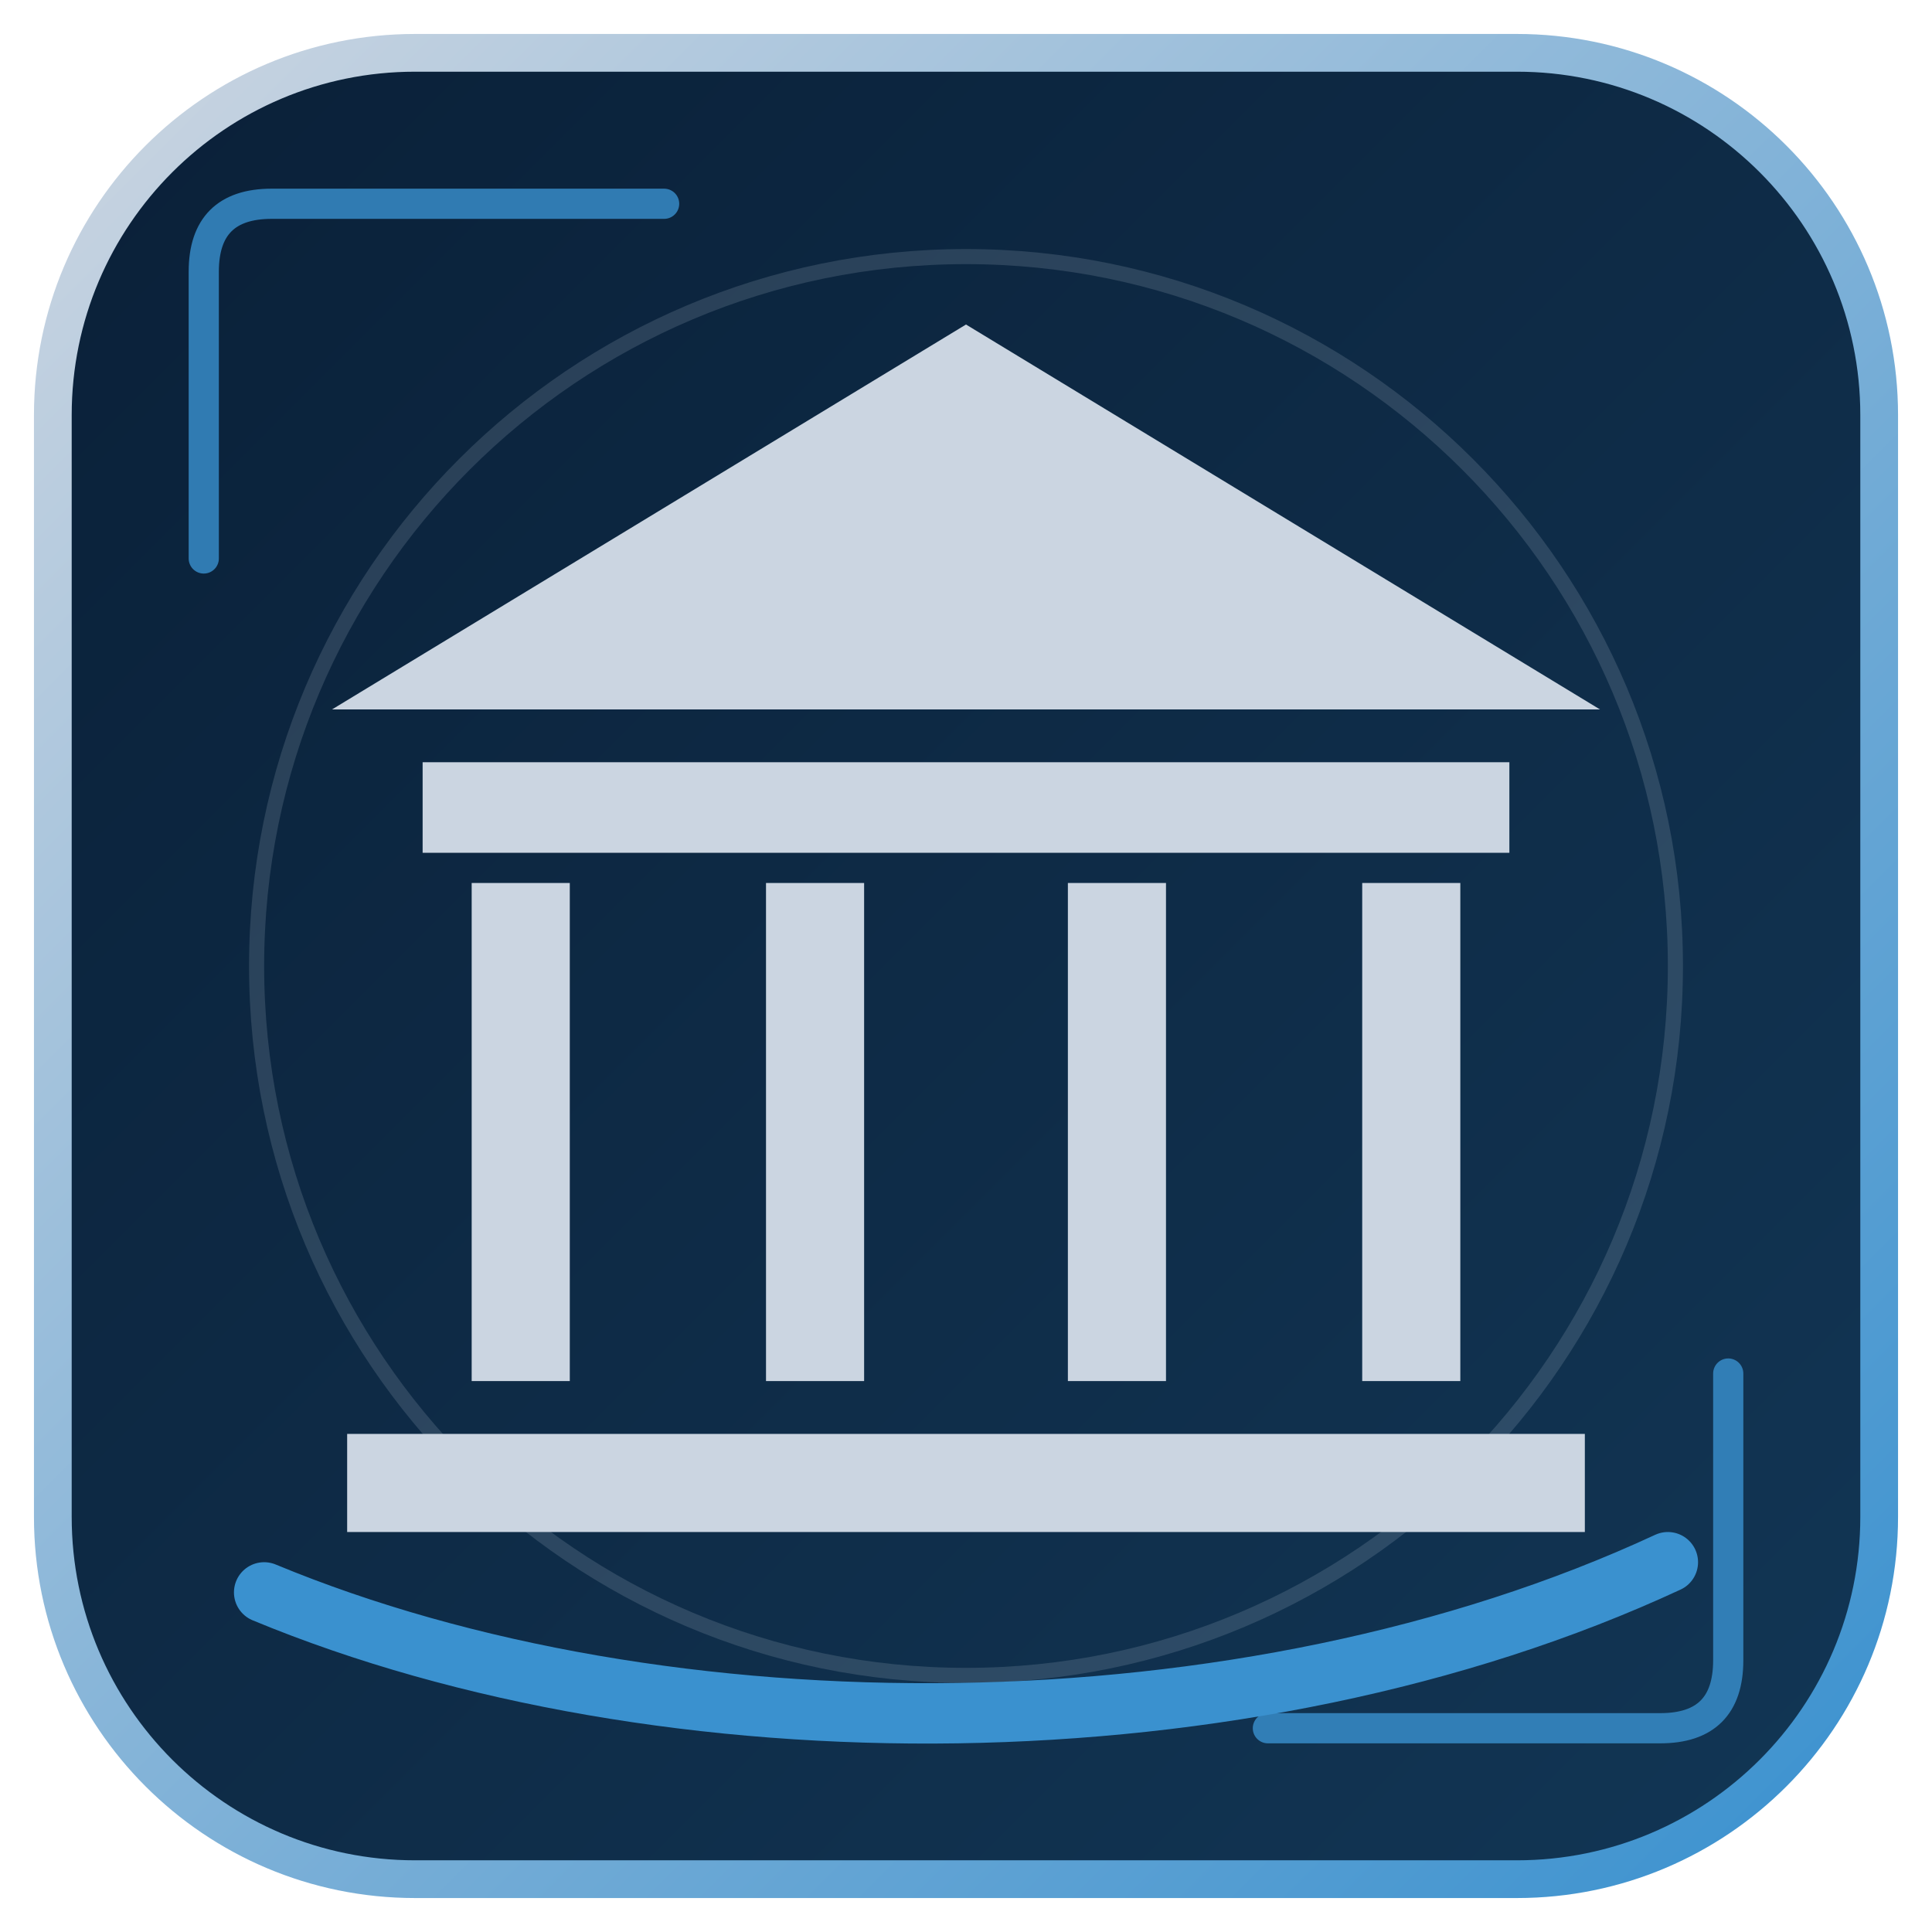
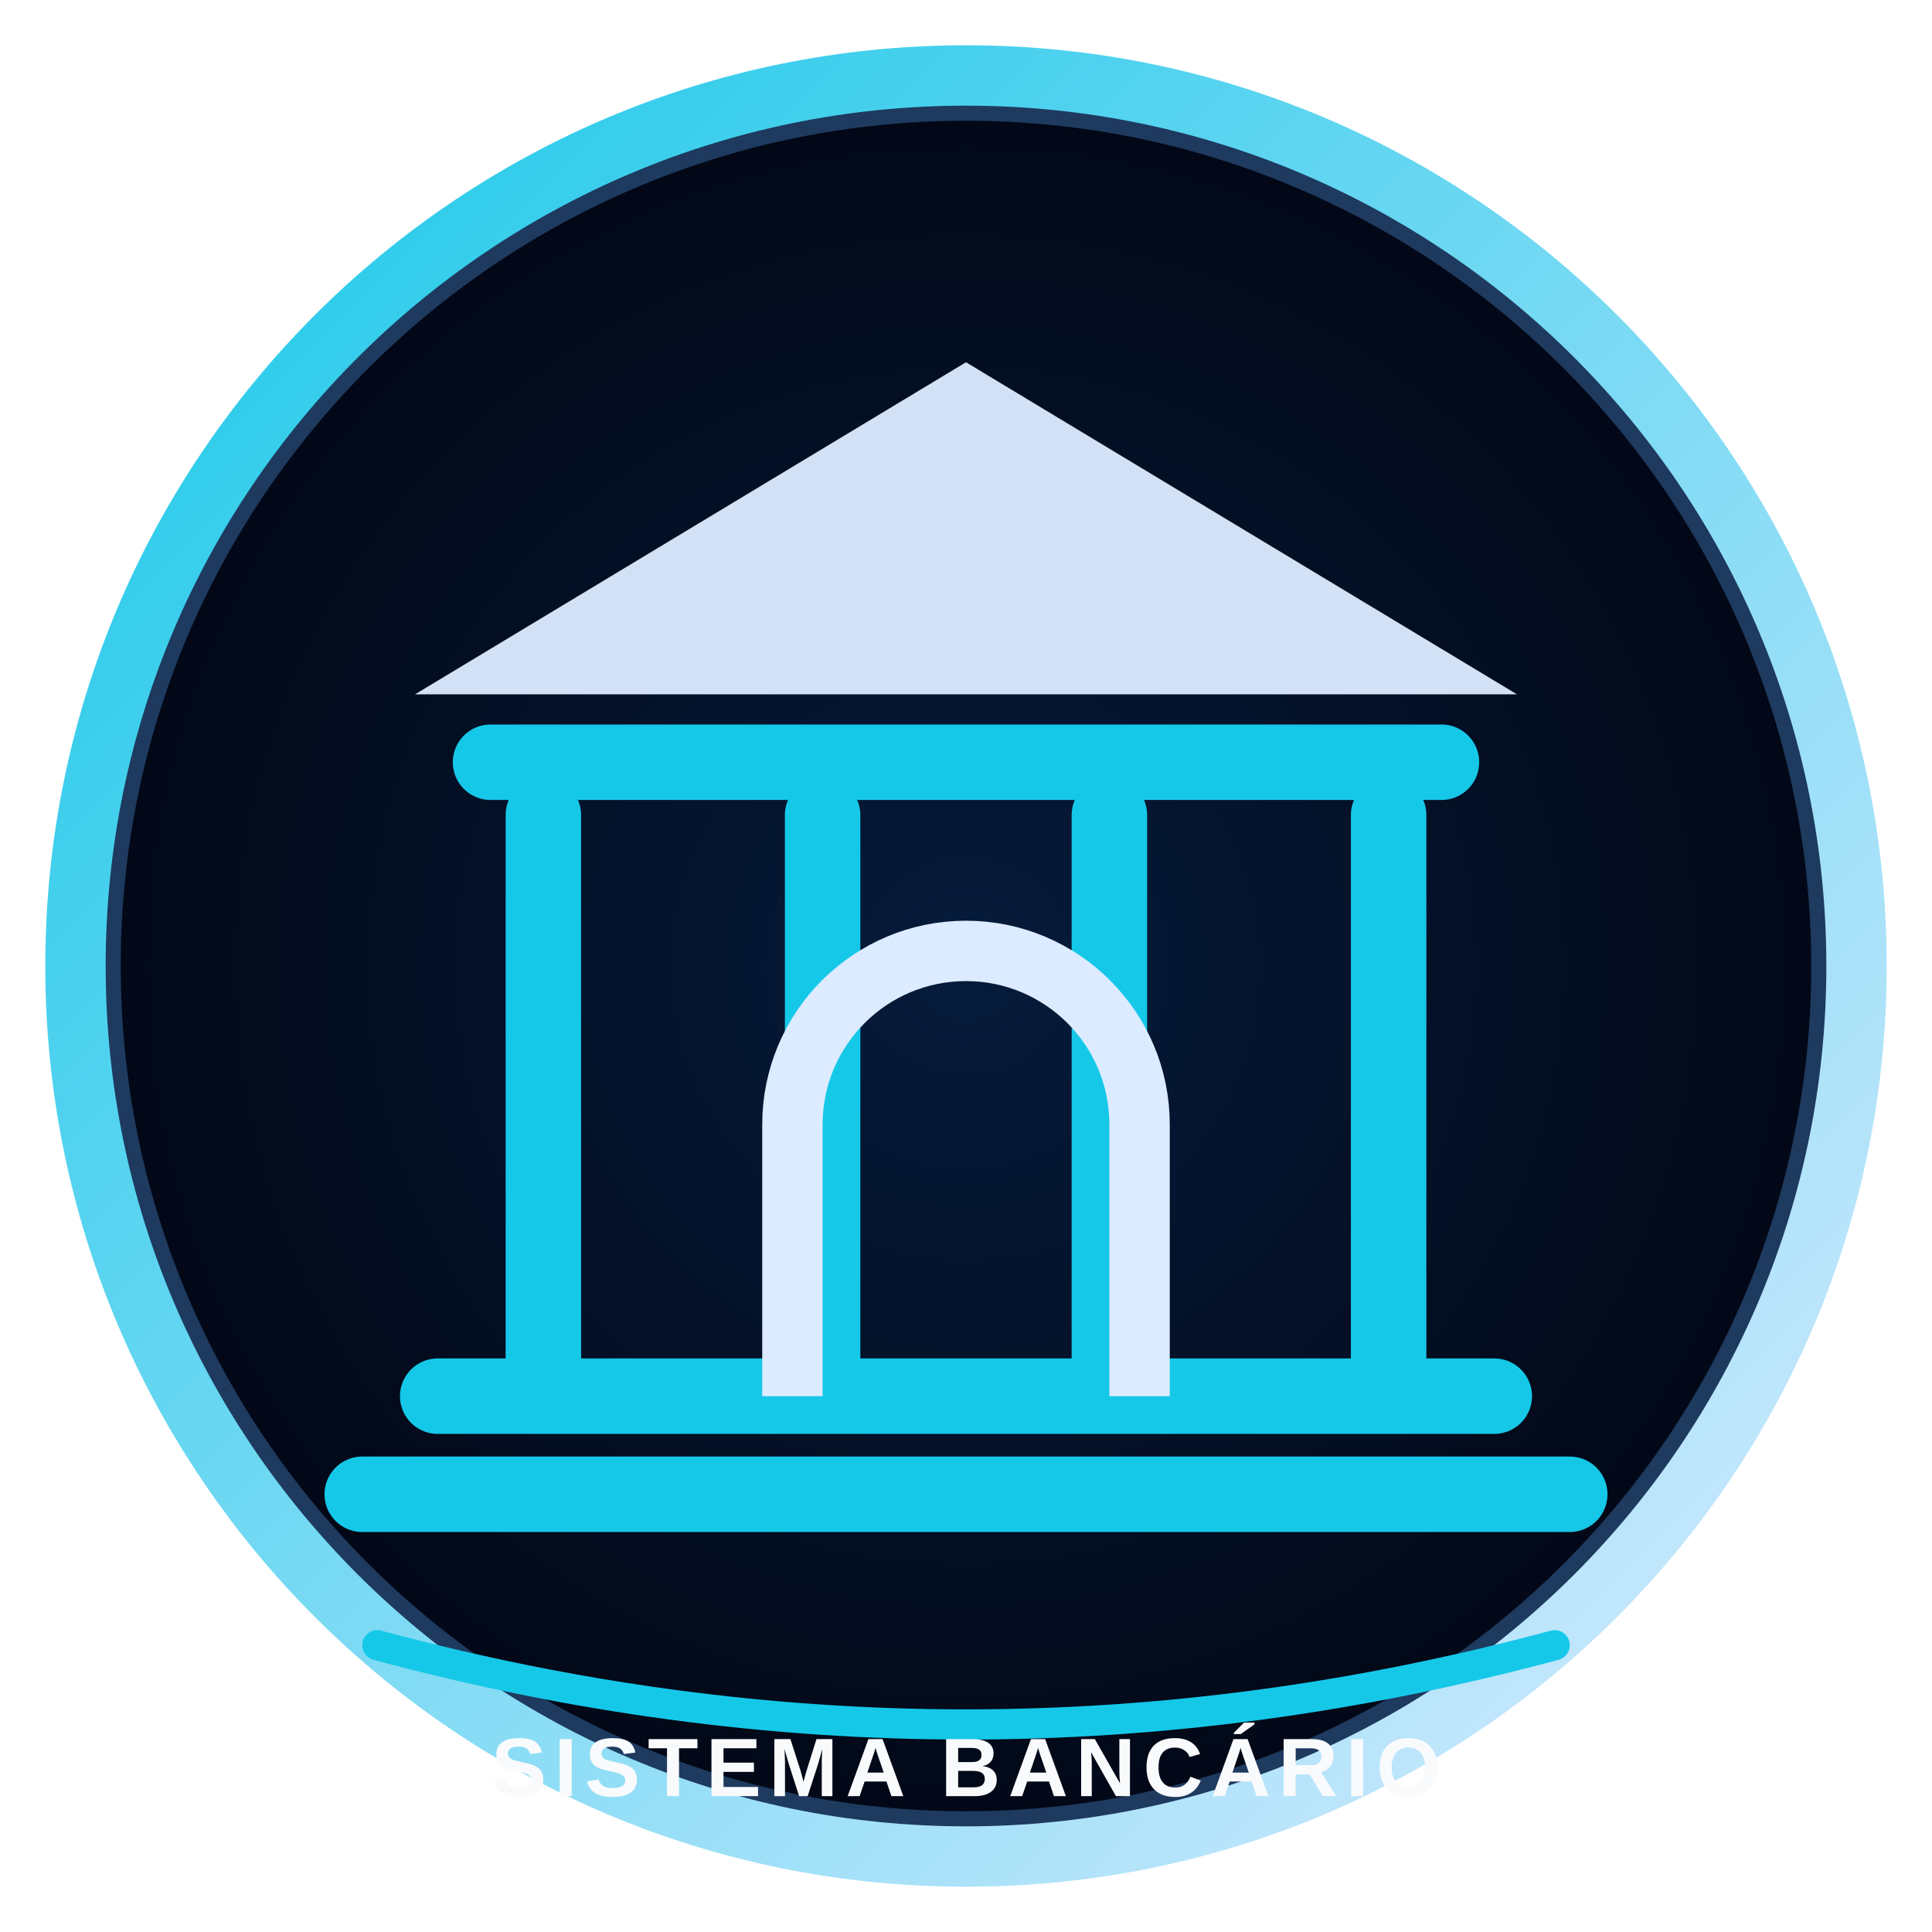
<svg xmlns="http://www.w3.org/2000/svg" width="256" height="256" viewBox="0 0 256 256" role="img" aria-labelledby="title desc">
  <defs>
-     <linearGradient id="frame" x1="0" y1="0" x2="1" y2="1">
-       <stop stop-color="#CBD5E1" />
-       <stop offset="1" stop-color="#3A91CF" />
+     <linearGradient id="ring" x1="0" y1="0" x2="1" y2="1">
+       <stop stop-color="#16C8E8" />
+       <stop offset="1" stop-color="#DCEBFF" />
    </linearGradient>
-     <linearGradient id="surface" x1="0" y1="0" x2="1" y2="1">
-       <stop stop-color="#0A2038" />
-       <stop offset="1" stop-color="#123655" />
-     </linearGradient>
+     <radialGradient id="surface">
+       <stop stop-color="#061B3B" />
+       <stop offset="1" stop-color="#020817" />
+     </radialGradient>
  </defs>
-   <rect x="7" y="7" width="242" height="242" rx="48" fill="url(#surface)" stroke="url(#frame)" stroke-width="5" />
-   <path d="M27 74V36q0-9 9-9h52M229 182v38q0 9-9 9h-52" fill="none" stroke="#3A91CF" stroke-width="4" stroke-linecap="round" opacity=".8" />
-   <circle cx="128" cy="128" r="94" fill="none" stroke="#CBD5E1" stroke-opacity=".16" stroke-width="2" />
-   <path d="M44 94 128 43l84 51z" fill="#CBD5E1" />
-   <path d="M56 101h144v12H56zM46 190h164v13H46z" fill="#CBD5E1" />
-   <path d="M69 117v66M108 117v66M148 117v66M187 117v66" stroke="#CBD5E1" stroke-width="13" />
-   <path d="M35 211c53 22 130 22 186-4" fill="none" stroke="#3A91CF" stroke-width="8" stroke-linecap="round" />
+   <circle cx="128" cy="128" r="122" fill="url(#ring)" />
+   <circle cx="128" cy="128" r="113" fill="url(#surface)" stroke="#1E3A5F" stroke-width="2" />
+   <g transform="translate(0 0)">
+     <path d="M55 92 128 48l73 44Z" fill="#DCEBFF" opacity=".95" />
+     <path d="M65 101h126M72 108v72m37-72v72m38-72v72m37-72v72M58 185h140M48 198h160" stroke="#16C8E8" stroke-width="10" stroke-linecap="round" fill="none" />
+     <path d="M105 185v-36a23 23 0 0 1 46 0v36" fill="none" stroke="#DCEBFF" stroke-width="8" />
+   </g>
+   <path d="M50 218Q128 239 206 218" fill="none" stroke="#16C8E8" stroke-width="4" stroke-linecap="round" />
+   <text x="128" y="238" text-anchor="middle" font-family="Arial,sans-serif" font-size="11" font-weight="700" fill="#F8FAFC" letter-spacing="1">SISTEMA BANCÁRIO</text>
</svg>
